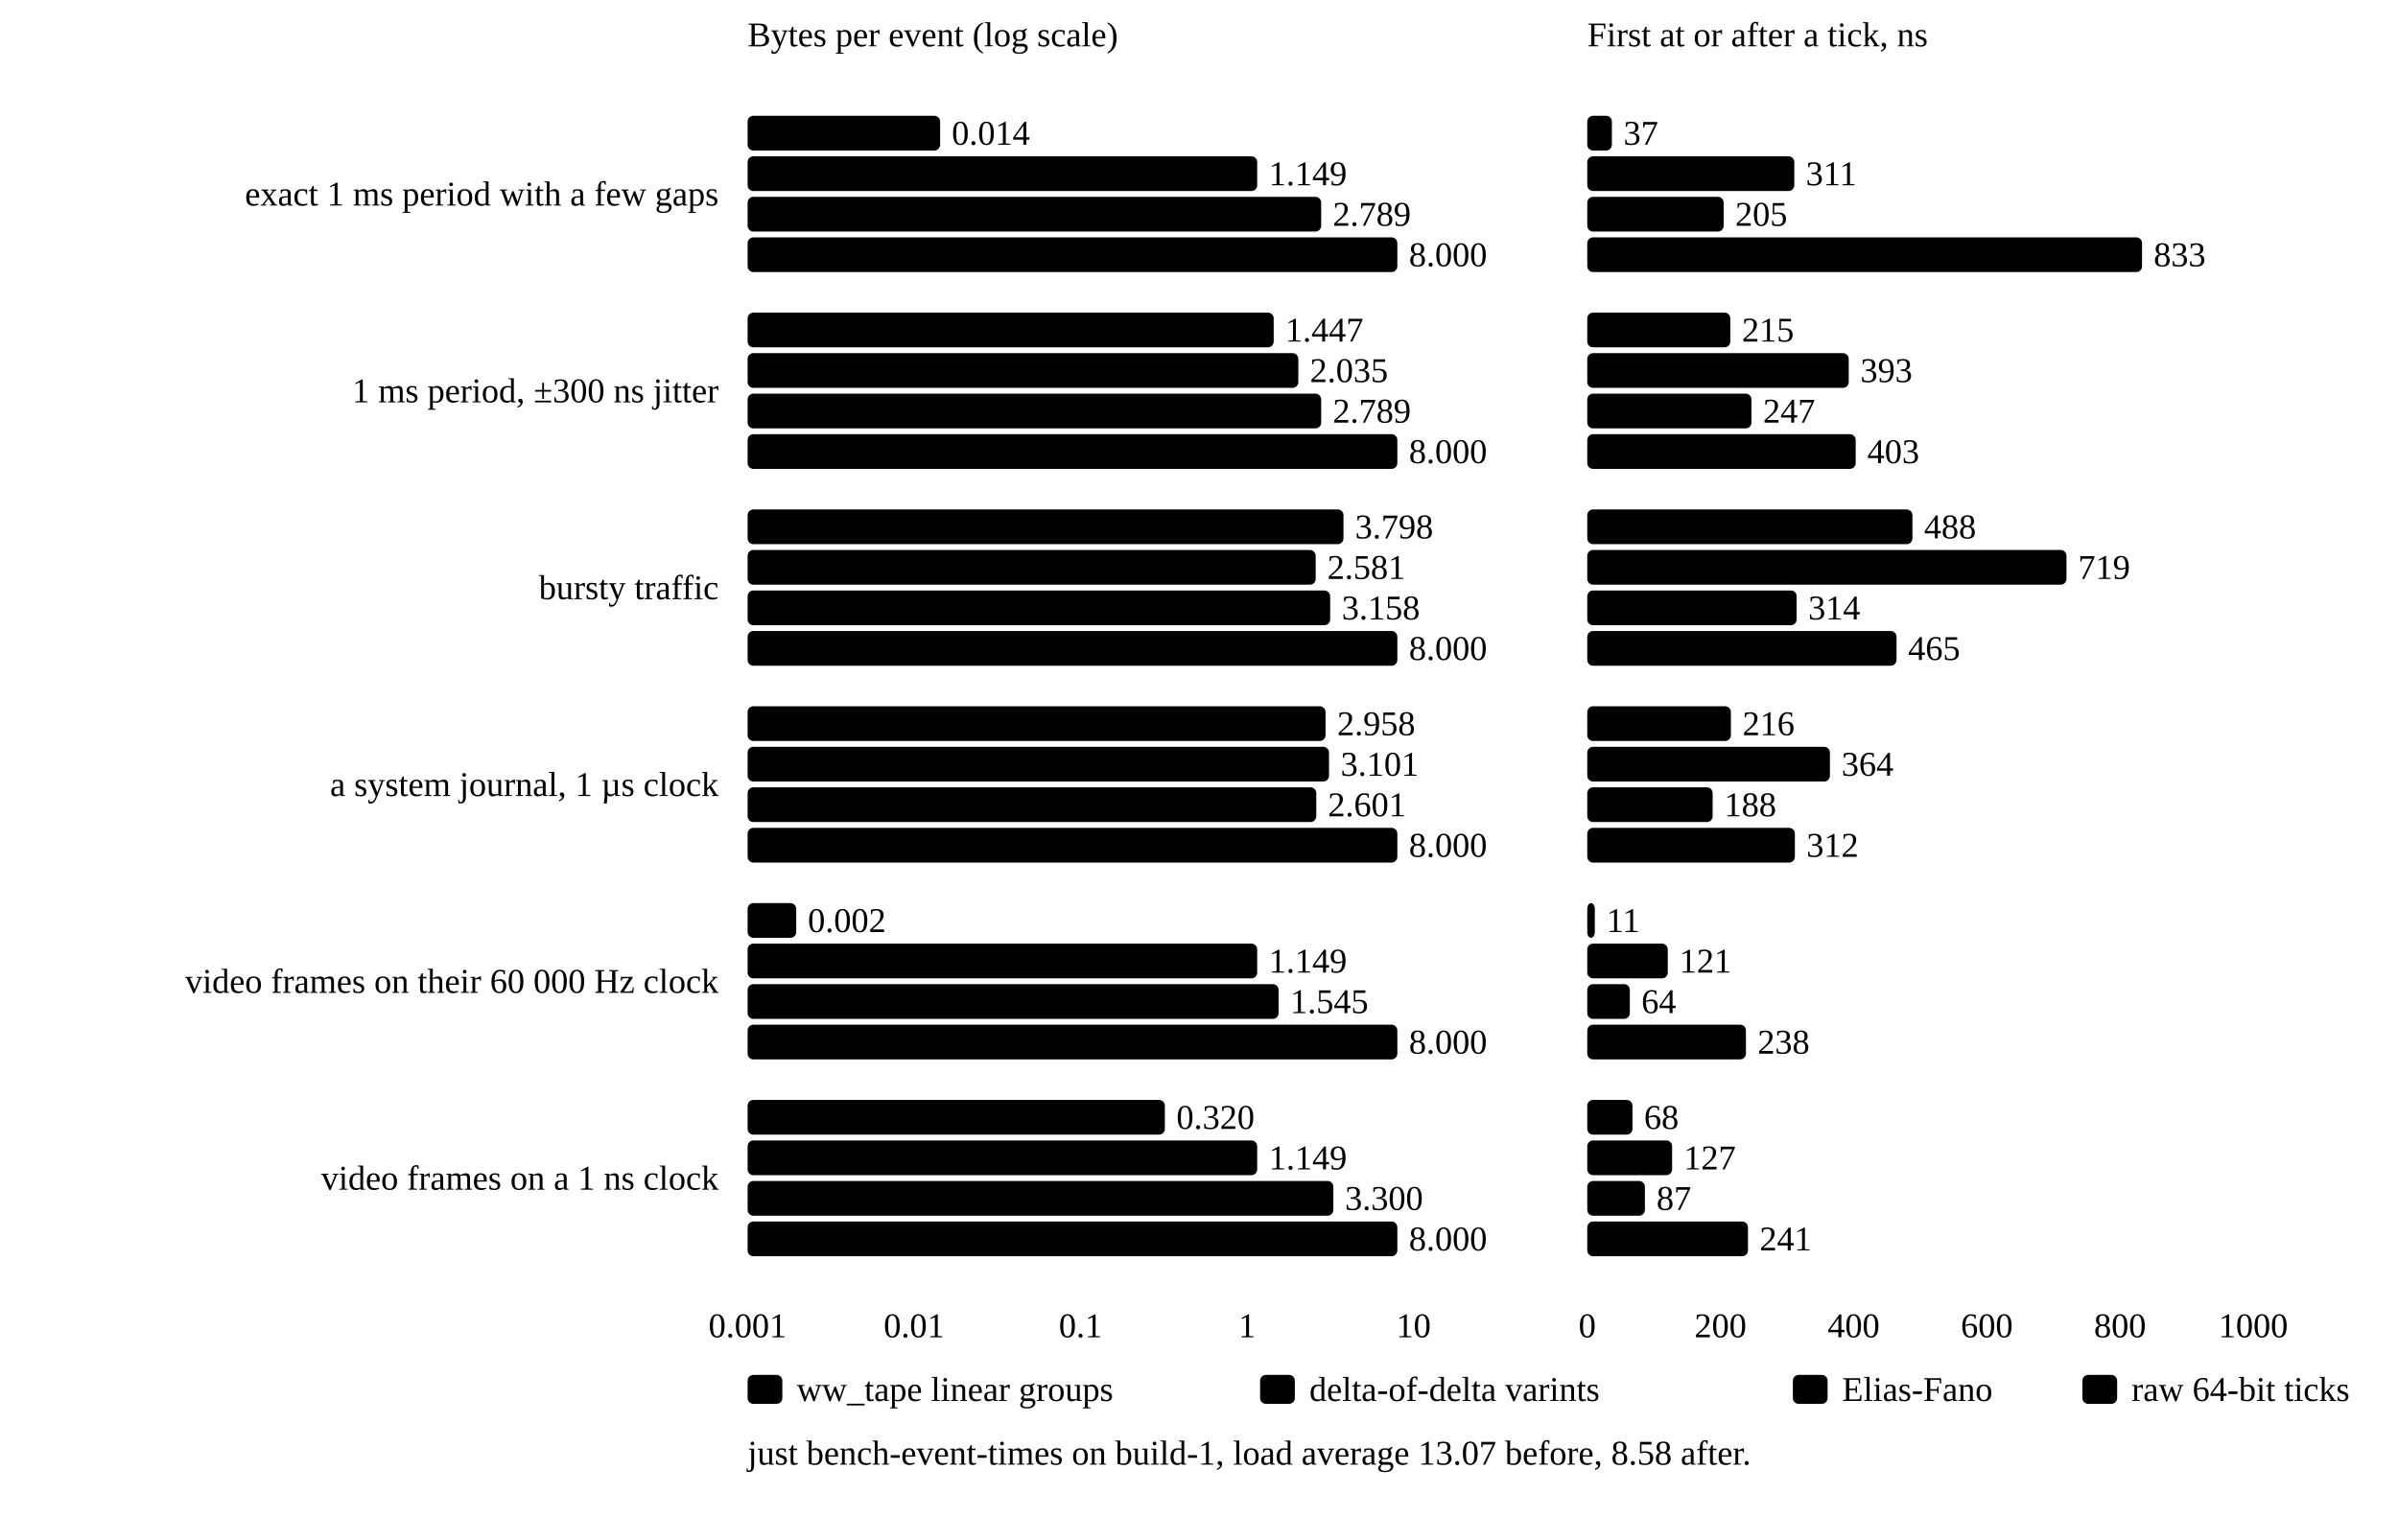
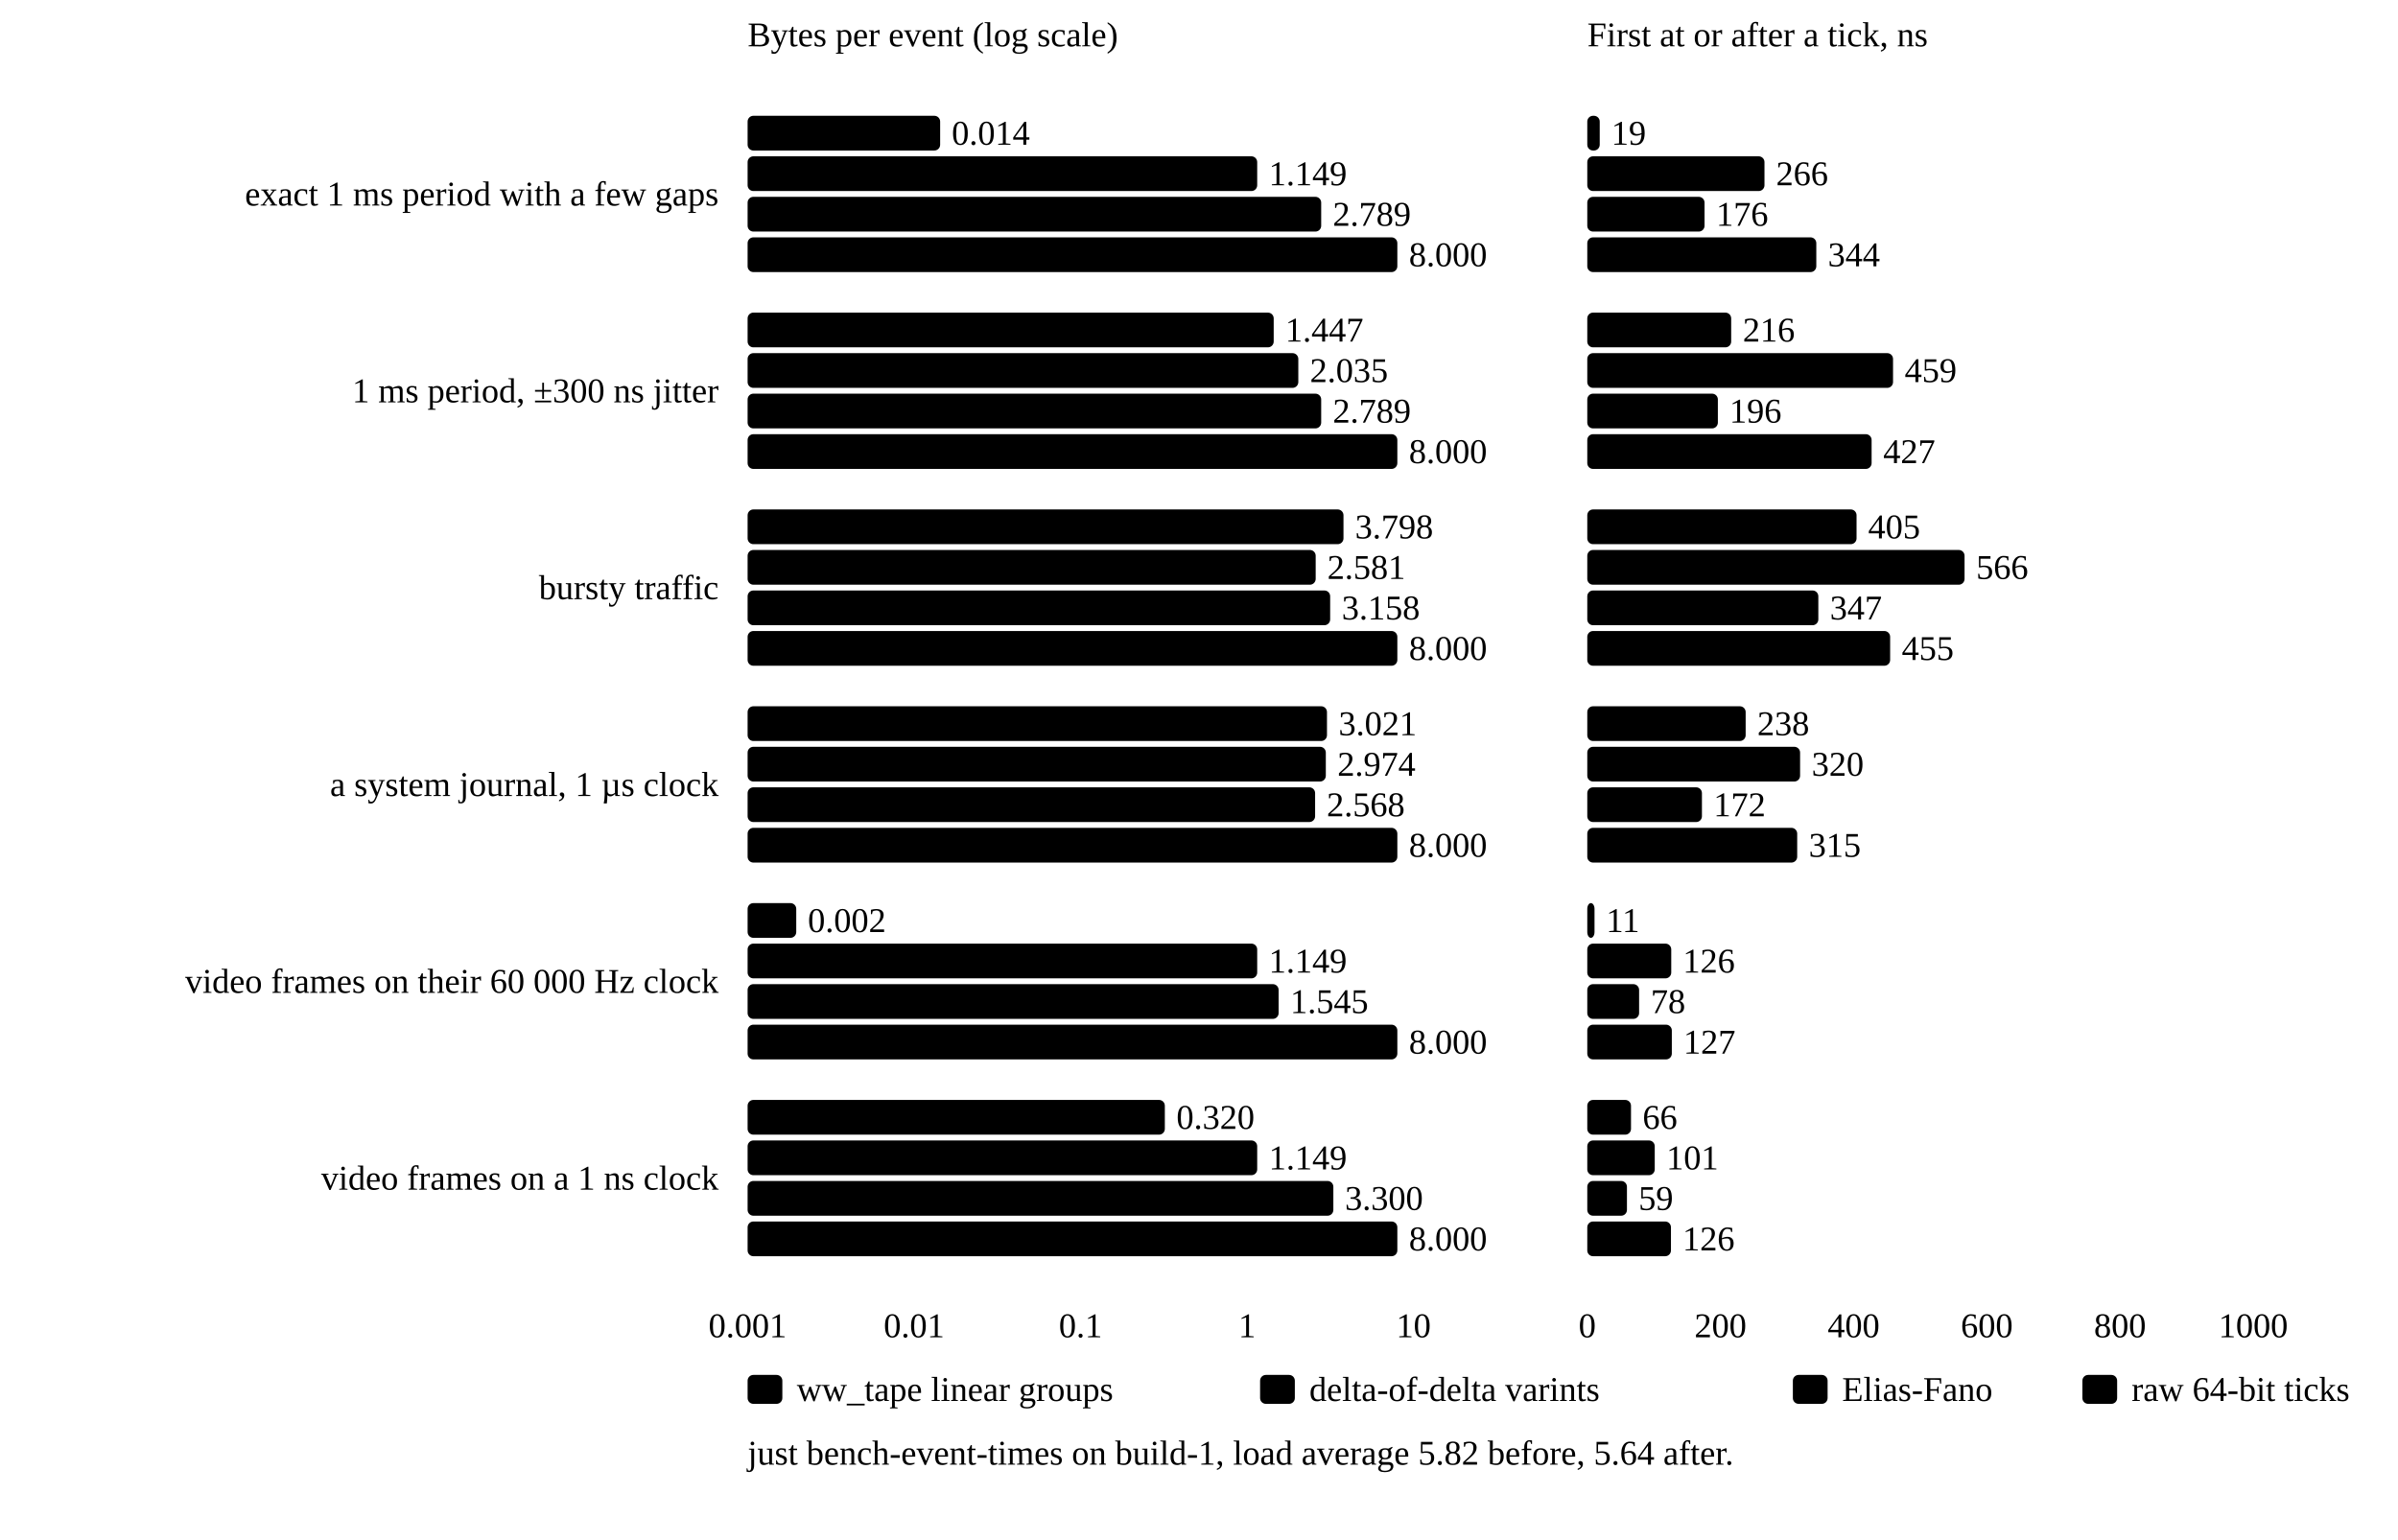
<svg xmlns="http://www.w3.org/2000/svg" class="ww-svg" viewBox="0 0 828.2 532" width="828.2" height="532" role="img" aria-label="Event start ticks per workload: bytes per event on a log scale, and the time to find the first event at or after a tick, for ww_tape's linear groups, delta-of-delta varints, Elias-Fano and raw ticks">
  <text x="258.2" y="16.0" text-anchor="start" class="strong">Bytes per event (log scale)</text>
  <line x1="258.2" y1="34.0" x2="258.2" y2="448.0" class="thin" />
  <text x="258.2" y="462.0" text-anchor="middle" class="small soft">0.001</text>
  <line x1="315.7" y1="34.0" x2="315.7" y2="448.0" class="thin" />
  <text x="315.7" y="462.0" text-anchor="middle" class="small soft">0.01</text>
  <line x1="373.2" y1="34.0" x2="373.2" y2="448.0" class="thin" />
  <text x="373.2" y="462.0" text-anchor="middle" class="small soft">0.1</text>
  <line x1="430.7" y1="34.0" x2="430.7" y2="448.0" class="thin" />
  <text x="430.7" y="462.0" text-anchor="middle" class="small soft">1</text>
  <line x1="488.2" y1="34.0" x2="488.2" y2="448.0" class="thin" />
  <text x="488.2" y="462.0" text-anchor="middle" class="small soft">10</text>
  <rect x="258.2" y="40.0" width="66.5" height="12.0" rx="2" class="blue" />
  <text x="328.7" y="50.0" text-anchor="start" class="small">0.014</text>
  <rect x="258.2" y="54.0" width="176.0" height="12.0" rx="2" class="amber" />
  <text x="438.2" y="64.0" text-anchor="start" class="small">1.149</text>
  <rect x="258.2" y="68.0" width="198.1" height="12.0" rx="2" class="green" />
  <text x="460.3" y="78.0" text-anchor="start" class="small">2.789</text>
  <rect x="258.2" y="82.0" width="224.4" height="12.0" rx="2" class="tint-ink" />
  <text x="486.6" y="92.0" text-anchor="start" class="small">8.000</text>
  <rect x="258.2" y="108.0" width="181.7" height="12.0" rx="2" class="blue" />
  <text x="443.9" y="118.0" text-anchor="start" class="small">1.447</text>
  <rect x="258.2" y="122.0" width="190.2" height="12.0" rx="2" class="amber" />
  <text x="452.4" y="132.0" text-anchor="start" class="small">2.035</text>
  <rect x="258.2" y="136.0" width="198.1" height="12.0" rx="2" class="green" />
  <text x="460.3" y="146.0" text-anchor="start" class="small">2.789</text>
  <rect x="258.2" y="150.0" width="224.4" height="12.0" rx="2" class="tint-ink" />
  <text x="486.6" y="160.0" text-anchor="start" class="small">8.000</text>
  <rect x="258.2" y="176.0" width="205.8" height="12.0" rx="2" class="blue" />
  <text x="468.0" y="186.0" text-anchor="start" class="small">3.798</text>
  <rect x="258.2" y="190.0" width="196.2" height="12.0" rx="2" class="amber" />
  <text x="458.4" y="200.0" text-anchor="start" class="small">2.581</text>
  <rect x="258.2" y="204.0" width="201.2" height="12.0" rx="2" class="green" />
  <text x="463.4" y="214.0" text-anchor="start" class="small">3.158</text>
  <rect x="258.2" y="218.0" width="224.4" height="12.0" rx="2" class="tint-ink" />
  <text x="486.6" y="228.0" text-anchor="start" class="small">8.000</text>
-   <rect x="258.2" y="244.0" width="199.6" height="12.0" rx="2" class="blue" />
-   <text x="461.8" y="254.0" text-anchor="start" class="small">2.958</text>
-   <rect x="258.2" y="258.0" width="200.8" height="12.0" rx="2" class="amber" />
-   <text x="463.0" y="268.0" text-anchor="start" class="small">3.101</text>
-   <rect x="258.2" y="272.0" width="196.4" height="12.0" rx="2" class="green" />
-   <text x="458.6" y="282.0" text-anchor="start" class="small">2.601</text>
+   <rect x="258.2" y="244.0" width="200.1" height="12.0" rx="2" class="blue" />
+   <text x="462.3" y="254.0" text-anchor="start" class="small">3.021</text>
+   <rect x="258.2" y="258.0" width="199.7" height="12.0" rx="2" class="amber" />
+   <text x="461.9" y="268.0" text-anchor="start" class="small">2.974</text>
+   <rect x="258.2" y="272.0" width="196.0" height="12.0" rx="2" class="green" />
+   <text x="458.2" y="282.0" text-anchor="start" class="small">2.568</text>
  <rect x="258.2" y="286.0" width="224.4" height="12.0" rx="2" class="tint-ink" />
  <text x="486.6" y="296.0" text-anchor="start" class="small">8.000</text>
  <rect x="258.2" y="312.0" width="16.8" height="12.0" rx="2" class="blue" />
  <text x="279.0" y="322.0" text-anchor="start" class="small">0.002</text>
  <rect x="258.2" y="326.0" width="176.0" height="12.0" rx="2" class="amber" />
  <text x="438.2" y="336.0" text-anchor="start" class="small">1.149</text>
  <rect x="258.2" y="340.0" width="183.4" height="12.0" rx="2" class="green" />
  <text x="445.6" y="350.0" text-anchor="start" class="small">1.545</text>
  <rect x="258.2" y="354.0" width="224.4" height="12.0" rx="2" class="tint-ink" />
  <text x="486.6" y="364.0" text-anchor="start" class="small">8.000</text>
  <rect x="258.2" y="380.0" width="144.1" height="12.0" rx="2" class="blue" />
  <text x="406.3" y="390.0" text-anchor="start" class="small">0.320</text>
  <rect x="258.2" y="394.0" width="176.0" height="12.0" rx="2" class="amber" />
  <text x="438.2" y="404.0" text-anchor="start" class="small">1.149</text>
  <rect x="258.2" y="408.0" width="202.3" height="12.0" rx="2" class="green" />
  <text x="464.5" y="418.0" text-anchor="start" class="small">3.300</text>
  <rect x="258.2" y="422.0" width="224.4" height="12.0" rx="2" class="tint-ink" />
  <text x="486.6" y="432.0" text-anchor="start" class="small">8.000</text>
  <line x1="258.2" y1="34.0" x2="258.2" y2="448.0" class="line" />
  <text x="548.2" y="16.0" text-anchor="start" class="strong">First at or after a tick, ns</text>
  <line x1="548.2" y1="34.0" x2="548.2" y2="448.0" class="thin" />
  <text x="548.2" y="462.0" text-anchor="middle" class="small soft">0</text>
  <line x1="594.2" y1="34.0" x2="594.2" y2="448.0" class="thin" />
  <text x="594.2" y="462.0" text-anchor="middle" class="small soft">200</text>
  <line x1="640.2" y1="34.0" x2="640.2" y2="448.0" class="thin" />
  <text x="640.2" y="462.0" text-anchor="middle" class="small soft">400</text>
  <line x1="686.2" y1="34.0" x2="686.2" y2="448.0" class="thin" />
  <text x="686.2" y="462.0" text-anchor="middle" class="small soft">600</text>
  <line x1="732.2" y1="34.0" x2="732.2" y2="448.0" class="thin" />
  <text x="732.2" y="462.0" text-anchor="middle" class="small soft">800</text>
  <line x1="778.2" y1="34.0" x2="778.2" y2="448.0" class="thin" />
  <text x="778.2" y="462.0" text-anchor="middle" class="small soft">1000</text>
-   <rect x="548.2" y="40.0" width="8.5" height="12.0" rx="2" class="blue" />
-   <text x="560.7" y="50.0" text-anchor="start" class="small">37</text>
-   <rect x="548.2" y="54.0" width="71.5" height="12.0" rx="2" class="amber" />
-   <text x="623.7" y="64.0" text-anchor="start" class="small">311</text>
-   <rect x="548.2" y="68.0" width="47.1" height="12.0" rx="2" class="green" />
-   <text x="599.3" y="78.0" text-anchor="start" class="small">205</text>
-   <rect x="548.2" y="82.0" width="191.6" height="12.0" rx="2" class="tint-ink" />
-   <text x="743.8" y="92.0" text-anchor="start" class="small">833</text>
-   <rect x="548.2" y="108.0" width="49.4" height="12.0" rx="2" class="blue" />
-   <text x="601.6" y="118.0" text-anchor="start" class="small">215</text>
-   <rect x="548.2" y="122.0" width="90.3" height="12.0" rx="2" class="amber" />
-   <text x="642.5" y="132.0" text-anchor="start" class="small">393</text>
-   <rect x="548.2" y="136.0" width="56.7" height="12.0" rx="2" class="green" />
-   <text x="608.9" y="146.0" text-anchor="start" class="small">247</text>
-   <rect x="548.2" y="150.0" width="92.7" height="12.0" rx="2" class="tint-ink" />
-   <text x="644.9" y="160.0" text-anchor="start" class="small">403</text>
-   <rect x="548.2" y="176.0" width="112.3" height="12.0" rx="2" class="blue" />
-   <text x="664.5" y="186.0" text-anchor="start" class="small">488</text>
-   <rect x="548.2" y="190.0" width="165.5" height="12.0" rx="2" class="amber" />
-   <text x="717.7" y="200.0" text-anchor="start" class="small">719</text>
-   <rect x="548.2" y="204.0" width="72.3" height="12.0" rx="2" class="green" />
-   <text x="624.5" y="214.0" text-anchor="start" class="small">314</text>
-   <rect x="548.2" y="218.0" width="106.8" height="12.0" rx="2" class="tint-ink" />
-   <text x="659.0" y="228.0" text-anchor="start" class="small">465</text>
-   <rect x="548.2" y="244.0" width="49.6" height="12.0" rx="2" class="blue" />
-   <text x="601.8" y="254.0" text-anchor="start" class="small">216</text>
-   <rect x="548.2" y="258.0" width="83.8" height="12.0" rx="2" class="amber" />
-   <text x="636.0" y="268.0" text-anchor="start" class="small">364</text>
-   <rect x="548.2" y="272.0" width="43.3" height="12.0" rx="2" class="green" />
-   <text x="595.5" y="282.0" text-anchor="start" class="small">188</text>
-   <rect x="548.2" y="286.0" width="71.7" height="12.0" rx="2" class="tint-ink" />
-   <text x="623.9" y="296.0" text-anchor="start" class="small">312</text>
-   <rect x="548.2" y="312.0" width="2.6" height="12.0" rx="2" class="blue" />
-   <text x="554.8" y="322.0" text-anchor="start" class="small">11</text>
-   <rect x="548.2" y="326.0" width="27.8" height="12.0" rx="2" class="amber" />
-   <text x="580.0" y="336.0" text-anchor="start" class="small">121</text>
-   <rect x="548.2" y="340.0" width="14.7" height="12.0" rx="2" class="green" />
-   <text x="566.9" y="350.0" text-anchor="start" class="small">64</text>
-   <rect x="548.2" y="354.0" width="54.8" height="12.0" rx="2" class="tint-ink" />
-   <text x="607.0" y="364.0" text-anchor="start" class="small">238</text>
-   <rect x="548.2" y="380.0" width="15.6" height="12.0" rx="2" class="blue" />
-   <text x="567.8" y="390.0" text-anchor="start" class="small">68</text>
-   <rect x="548.2" y="394.0" width="29.3" height="12.0" rx="2" class="amber" />
-   <text x="581.5" y="404.0" text-anchor="start" class="small">127</text>
-   <rect x="548.2" y="408.0" width="19.9" height="12.0" rx="2" class="green" />
-   <text x="572.1" y="418.0" text-anchor="start" class="small">87</text>
-   <rect x="548.2" y="422.0" width="55.5" height="12.0" rx="2" class="tint-ink" />
-   <text x="607.7" y="432.0" text-anchor="start" class="small">241</text>
+   <rect x="548.2" y="40.0" width="4.3" height="12.0" rx="2" class="blue" />
+   <text x="556.5" y="50.0" text-anchor="start" class="small">19</text>
+   <rect x="548.2" y="54.0" width="61.2" height="12.0" rx="2" class="amber" />
+   <text x="613.4" y="64.0" text-anchor="start" class="small">266</text>
+   <rect x="548.2" y="68.0" width="40.5" height="12.0" rx="2" class="green" />
+   <text x="592.7" y="78.0" text-anchor="start" class="small">176</text>
+   <rect x="548.2" y="82.0" width="79.1" height="12.0" rx="2" class="tint-ink" />
+   <text x="631.3" y="92.0" text-anchor="start" class="small">344</text>
+   <rect x="548.2" y="108.0" width="49.7" height="12.0" rx="2" class="blue" />
+   <text x="601.9" y="118.0" text-anchor="start" class="small">216</text>
+   <rect x="548.2" y="122.0" width="105.6" height="12.0" rx="2" class="amber" />
+   <text x="657.8" y="132.0" text-anchor="start" class="small">459</text>
+   <rect x="548.2" y="136.0" width="45.1" height="12.0" rx="2" class="green" />
+   <text x="597.3" y="146.0" text-anchor="start" class="small">196</text>
+   <rect x="548.2" y="150.0" width="98.2" height="12.0" rx="2" class="tint-ink" />
+   <text x="650.4" y="160.0" text-anchor="start" class="small">427</text>
+   <rect x="548.2" y="176.0" width="93.0" height="12.0" rx="2" class="blue" />
+   <text x="645.2" y="186.0" text-anchor="start" class="small">405</text>
+   <rect x="548.2" y="190.0" width="130.3" height="12.0" rx="2" class="amber" />
+   <text x="682.5" y="200.0" text-anchor="start" class="small">566</text>
+   <rect x="548.2" y="204.0" width="79.8" height="12.0" rx="2" class="green" />
+   <text x="632.0" y="214.0" text-anchor="start" class="small">347</text>
+   <rect x="548.2" y="218.0" width="104.6" height="12.0" rx="2" class="tint-ink" />
+   <text x="656.8" y="228.0" text-anchor="start" class="small">455</text>
+   <rect x="548.2" y="244.0" width="54.7" height="12.0" rx="2" class="blue" />
+   <text x="606.9" y="254.0" text-anchor="start" class="small">238</text>
+   <rect x="548.2" y="258.0" width="73.5" height="12.0" rx="2" class="amber" />
+   <text x="625.7" y="268.0" text-anchor="start" class="small">320</text>
+   <rect x="548.2" y="272.0" width="39.6" height="12.0" rx="2" class="green" />
+   <text x="591.8" y="282.0" text-anchor="start" class="small">172</text>
+   <rect x="548.2" y="286.0" width="72.5" height="12.0" rx="2" class="tint-ink" />
+   <text x="624.7" y="296.0" text-anchor="start" class="small">315</text>
+   <rect x="548.2" y="312.0" width="2.5" height="12.0" rx="2" class="blue" />
+   <text x="554.7" y="322.0" text-anchor="start" class="small">11</text>
+   <rect x="548.2" y="326.0" width="29.0" height="12.0" rx="2" class="amber" />
+   <text x="581.2" y="336.0" text-anchor="start" class="small">126</text>
+   <rect x="548.2" y="340.0" width="17.9" height="12.0" rx="2" class="green" />
+   <text x="570.1" y="350.0" text-anchor="start" class="small">78</text>
+   <rect x="548.2" y="354.0" width="29.2" height="12.0" rx="2" class="tint-ink" />
+   <text x="581.4" y="364.0" text-anchor="start" class="small">127</text>
+   <rect x="548.2" y="380.0" width="15.1" height="12.0" rx="2" class="blue" />
+   <text x="567.3" y="390.0" text-anchor="start" class="small">66</text>
+   <rect x="548.2" y="394.0" width="23.3" height="12.0" rx="2" class="amber" />
+   <text x="575.5" y="404.0" text-anchor="start" class="small">101</text>
+   <rect x="548.2" y="408.0" width="13.7" height="12.0" rx="2" class="green" />
+   <text x="565.9" y="418.0" text-anchor="start" class="small">59</text>
+   <rect x="548.2" y="422.0" width="28.9" height="12.0" rx="2" class="tint-ink" />
+   <text x="581.1" y="432.0" text-anchor="start" class="small">126</text>
  <line x1="548.2" y1="34.0" x2="548.2" y2="448.0" class="line" />
  <text x="248.2" y="71.0" text-anchor="end">exact 1 ms period with a few gaps</text>
  <text x="248.2" y="139.0" text-anchor="end">1 ms period, ±300 ns jitter</text>
  <text x="248.2" y="207.0" text-anchor="end">bursty traffic</text>
  <text x="248.2" y="275.0" text-anchor="end">a system journal, 1 µs clock</text>
  <text x="248.2" y="343.0" text-anchor="end">video frames on their 60 000 Hz clock</text>
  <text x="248.2" y="411.0" text-anchor="end">video frames on a 1 ns clock</text>
  <rect x="258.2" y="475.0" width="12.0" height="10.0" rx="2" class="blue" />
  <text x="275.2" y="484.0" text-anchor="start" class="small">ww_tape linear groups</text>
  <rect x="435.2" y="475.0" width="12.0" height="10.0" rx="2" class="amber" />
  <text x="452.2" y="484.0" text-anchor="start" class="small">delta-of-delta varints</text>
  <rect x="619.2" y="475.0" width="12.0" height="10.0" rx="2" class="green" />
  <text x="636.2" y="484.0" text-anchor="start" class="small">Elias-Fano</text>
  <rect x="719.2" y="475.0" width="12.0" height="10.0" rx="2" class="tint-ink" />
  <text x="736.2" y="484.0" text-anchor="start" class="small">raw 64-bit ticks</text>
-   <text x="258.2" y="506.0" text-anchor="start" class="small soft">just bench-event-times on build-1, load average 13.07 before, 8.58 after.</text>
+   <text x="258.2" y="506.0" text-anchor="start" class="small soft">just bench-event-times on build-1, load average 5.82 before, 5.64 after.</text>
</svg>
